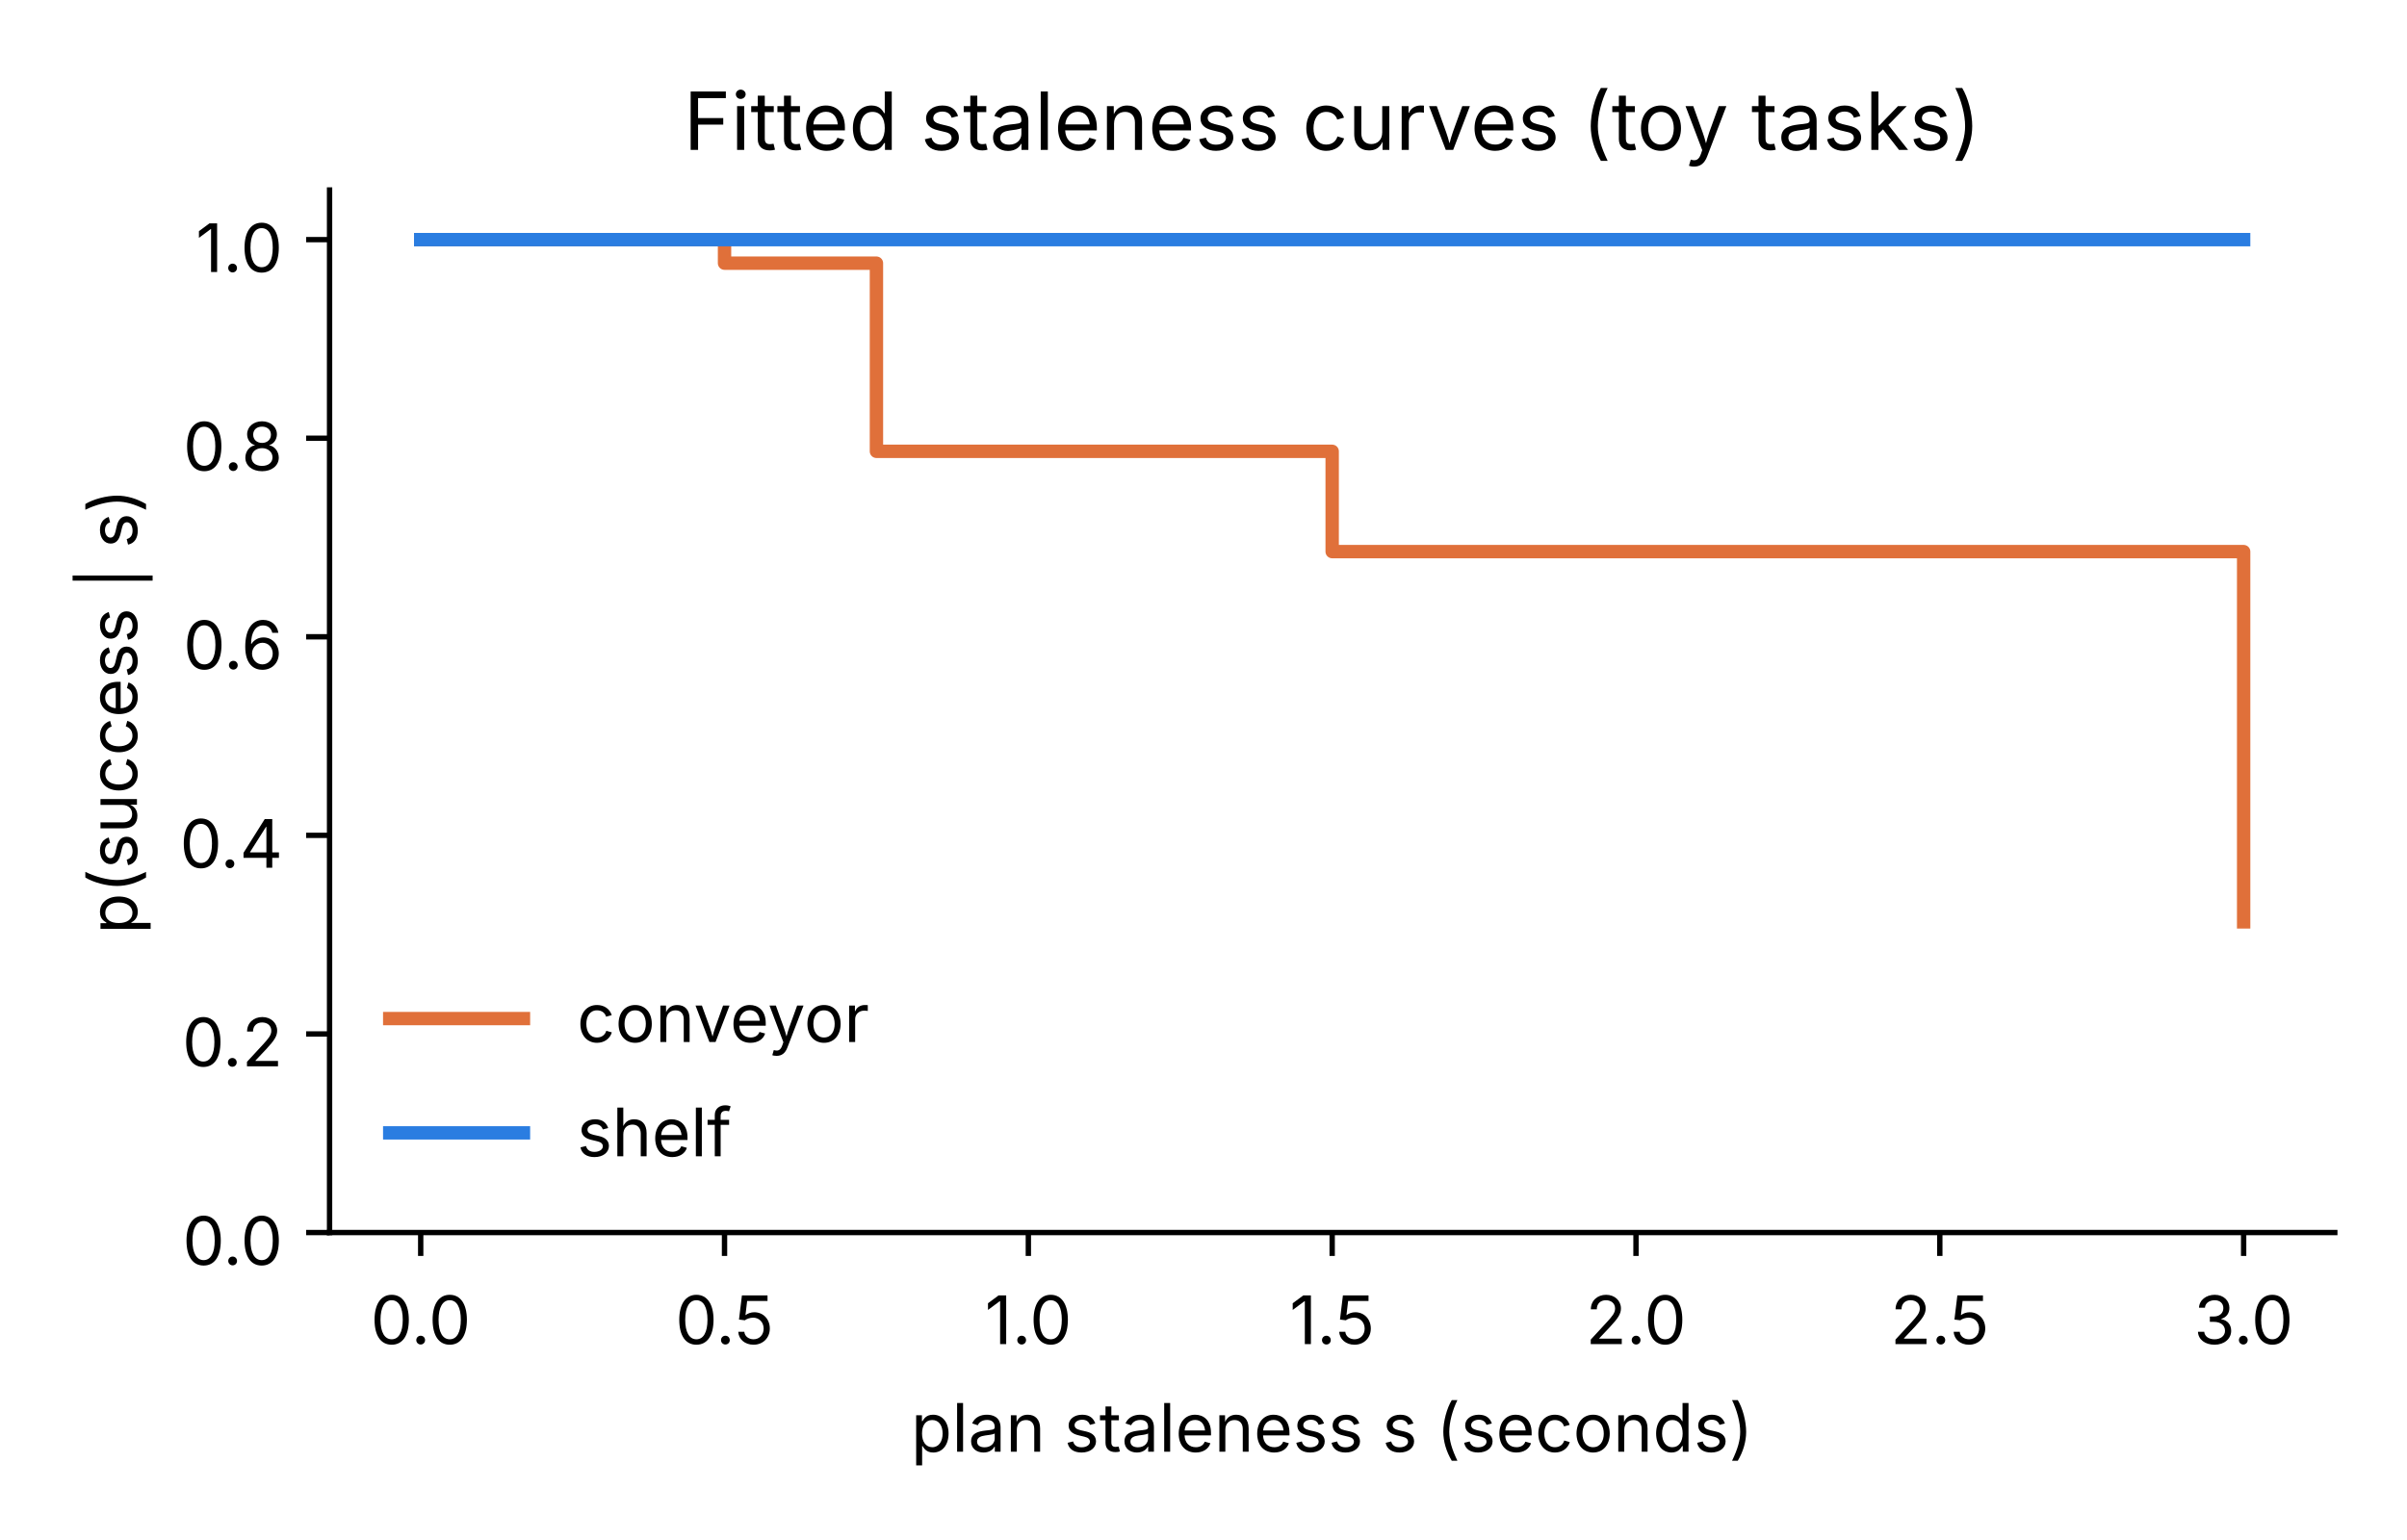
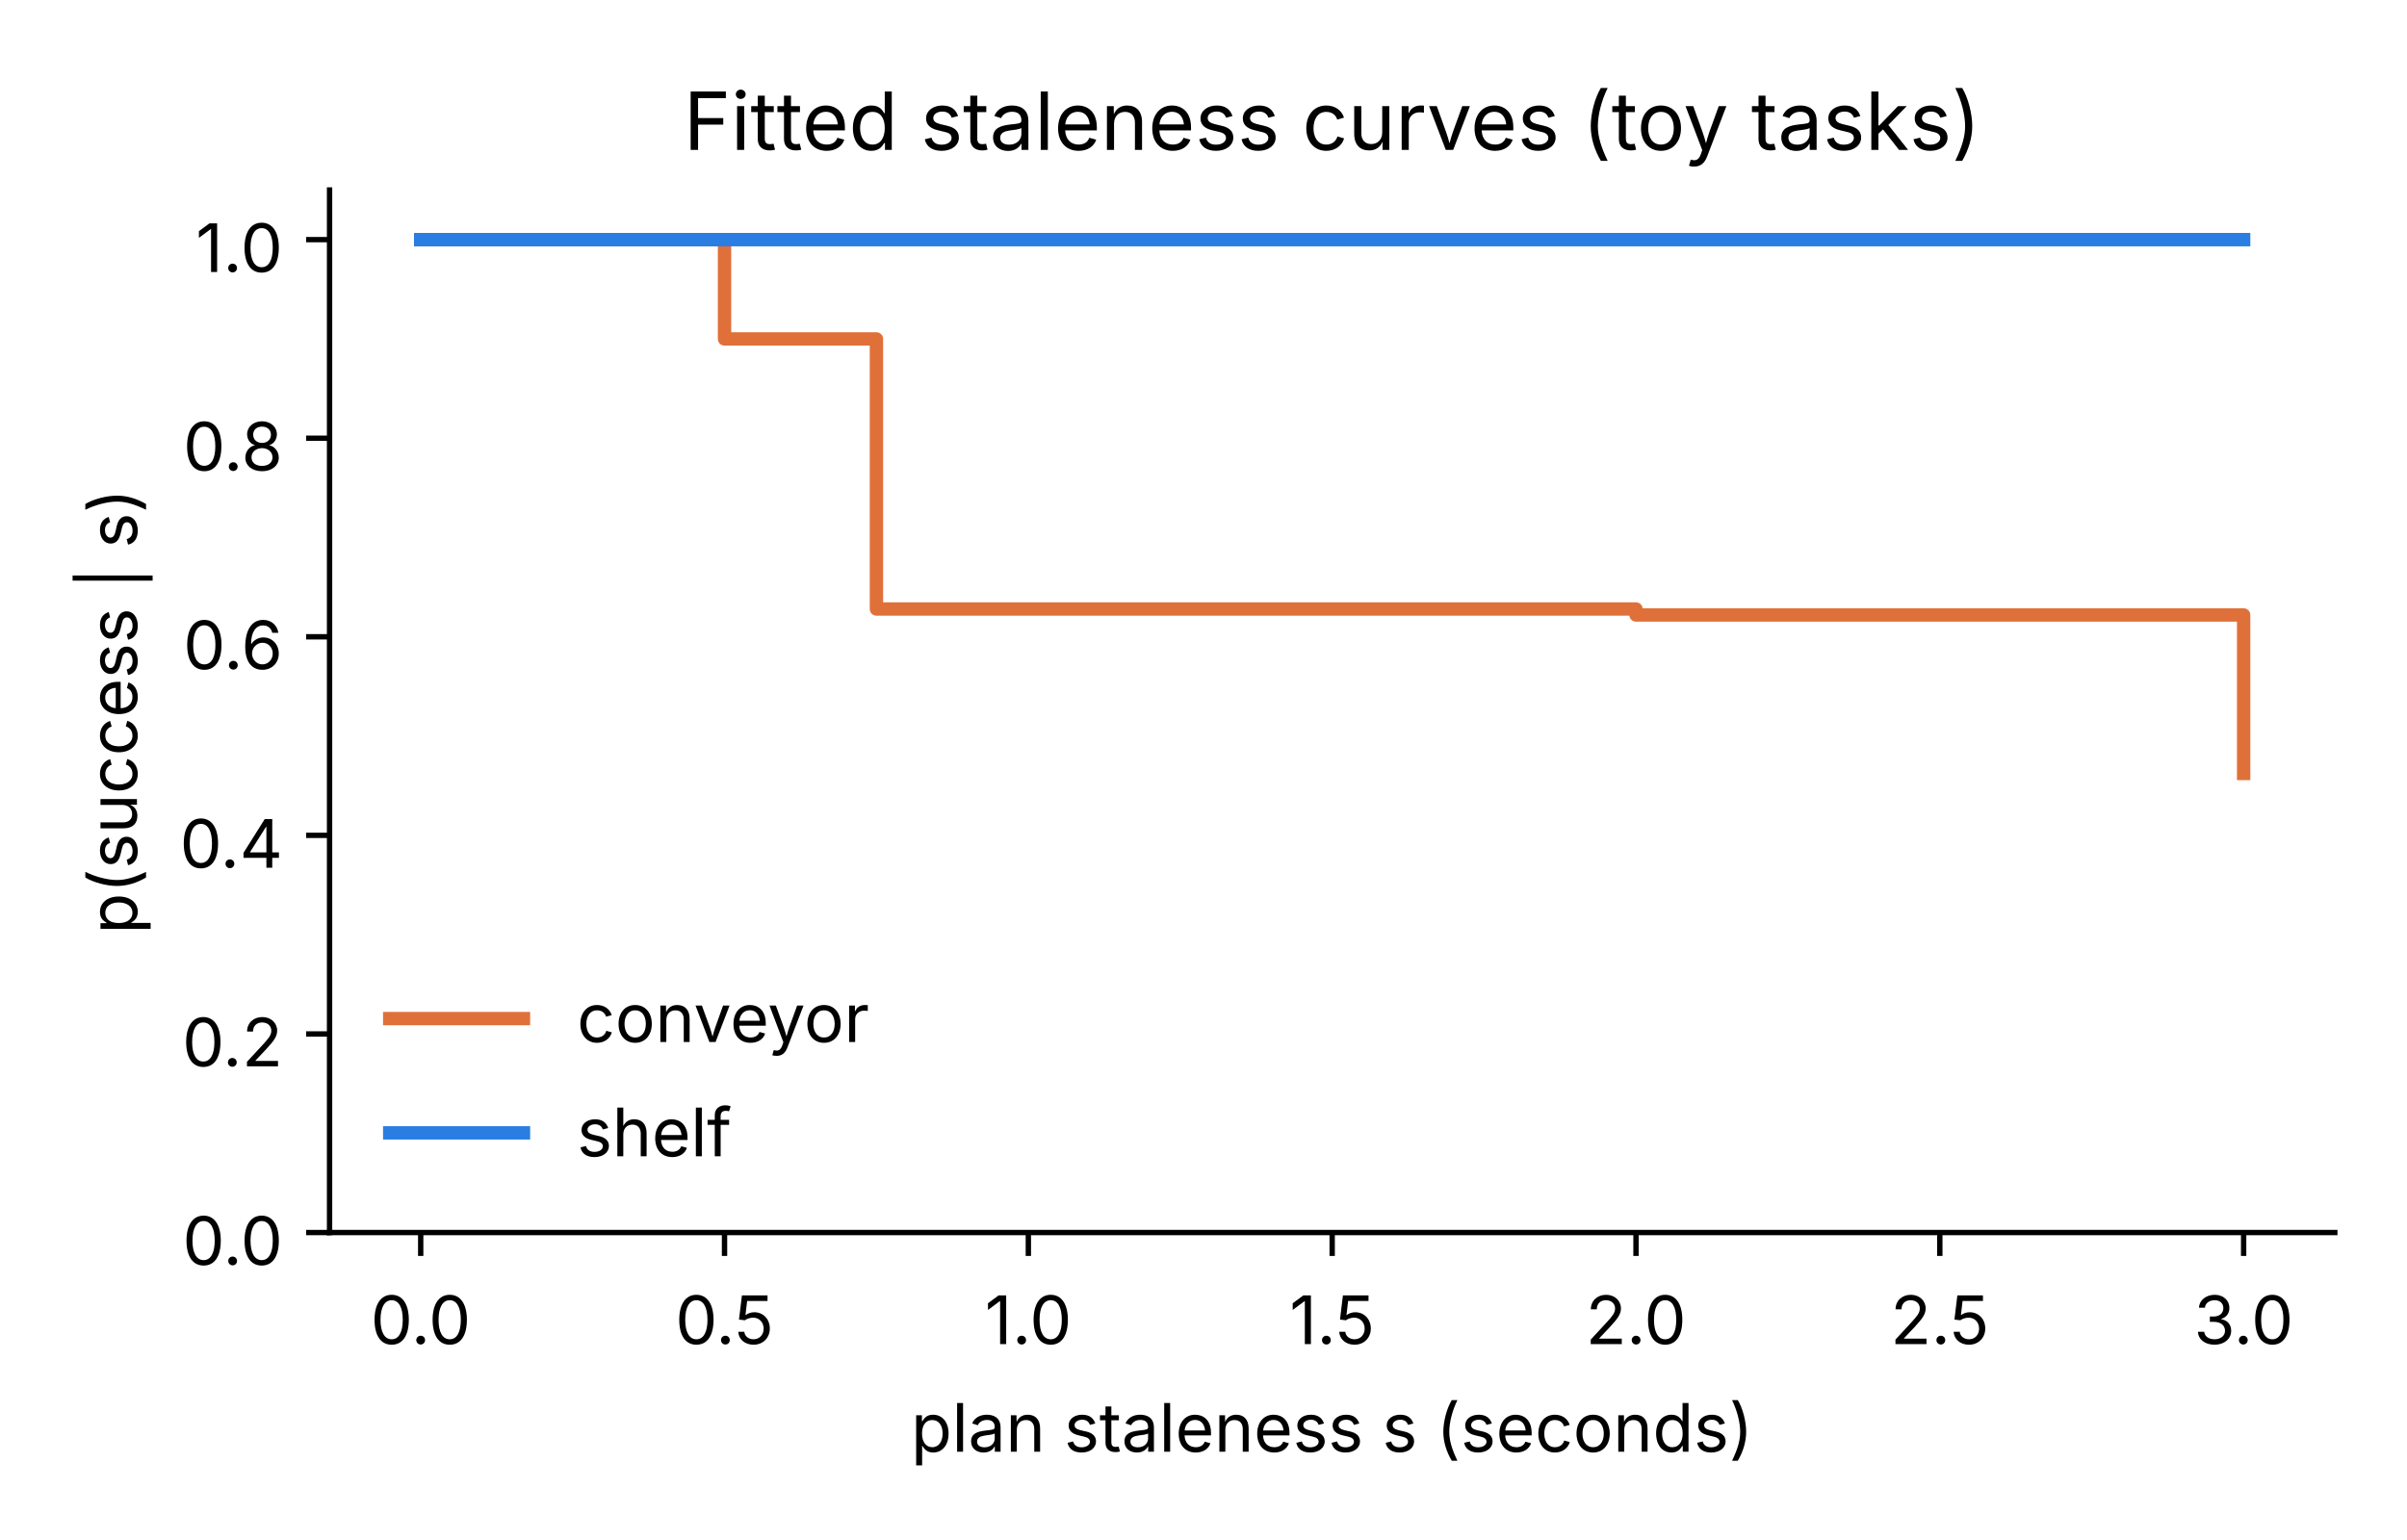
<svg xmlns="http://www.w3.org/2000/svg" xmlns:xlink="http://www.w3.org/1999/xlink" width="360pt" height="230.4pt" viewBox="0 0 360 230.4" version="1.1">
  <defs>
    <style type="text/css">*{stroke-linejoin: round; stroke-linecap: butt}</style>
  </defs>
  <g id="figure_1">
    <g id="patch_1">
      <path d="M 0 230.4  L 360 230.4  L 360 0  L 0 0  z " style="fill: #ffffff" />
    </g>
    <g id="axes_1">
      <g id="patch_2">
        <path d="M 49.29 184.401  L 349.2 184.401  L 349.2 28.425  L 49.29 28.425  z " style="fill: #ffffff" />
      </g>
      <g id="matplotlib.axis_1">
        <g id="xtick_1">
          <g id="line2d_1">
            <defs>
-               <path id="m341fdee918" d="M 0 0  L 0 3.5  " style="stroke: #000000; stroke-width: 0.8" />
+               <path id="m19a4abf89d" d="M 0 0  L 0 3.5  " style="stroke: #000000; stroke-width: 0.8" />
            </defs>
            <g>
-               <use xlink:href="#m341fdee918" x="62.922" y="184.401" style="stroke: #000000; stroke-width: 0.8" />
+               <use xlink:href="#m19a4abf89d" x="62.922" y="184.401" style="stroke: #000000; stroke-width: 0.8" />
            </g>
          </g>
          <g id="text_1">
            <text style="font-size: 10px; font-family: 'Inter', 'DejaVu Sans', 'Bitstream Vera Sans', 'Computer Modern Sans Serif', 'Lucida Grande', 'Verdana', 'Geneva', 'Lucid', 'Arial', 'Helvetica', 'Avant Garde', sans-serif; text-anchor: middle" x="62.922" y="201.088" transform="rotate(-0 62.9219 201.0883)">0.0</text>
          </g>
        </g>
        <g id="xtick_2">
          <g id="line2d_2">
            <g>
-               <use xlink:href="#m341fdee918" x="108.363" y="184.401" style="stroke: #000000; stroke-width: 0.8" />
+               <use xlink:href="#m19a4abf89d" x="108.363" y="184.401" style="stroke: #000000; stroke-width: 0.8" />
            </g>
          </g>
          <g id="text_2">
            <text style="font-size: 10px; font-family: 'Inter', 'DejaVu Sans', 'Bitstream Vera Sans', 'Computer Modern Sans Serif', 'Lucida Grande', 'Verdana', 'Geneva', 'Lucid', 'Arial', 'Helvetica', 'Avant Garde', sans-serif; text-anchor: middle" x="108.363" y="201.088" transform="rotate(-0 108.3629 201.0883)">0.5</text>
          </g>
        </g>
        <g id="xtick_3">
          <g id="line2d_3">
            <g>
-               <use xlink:href="#m341fdee918" x="153.804" y="184.401" style="stroke: #000000; stroke-width: 0.8" />
+               <use xlink:href="#m19a4abf89d" x="153.804" y="184.401" style="stroke: #000000; stroke-width: 0.8" />
            </g>
          </g>
          <g id="text_3">
            <text style="font-size: 10px; font-family: 'Inter', 'DejaVu Sans', 'Bitstream Vera Sans', 'Computer Modern Sans Serif', 'Lucida Grande', 'Verdana', 'Geneva', 'Lucid', 'Arial', 'Helvetica', 'Avant Garde', sans-serif; text-anchor: middle" x="153.804" y="201.088" transform="rotate(-0 153.8038 201.0883)">1.0</text>
          </g>
        </g>
        <g id="xtick_4">
          <g id="line2d_4">
            <g>
-               <use xlink:href="#m341fdee918" x="199.245" y="184.401" style="stroke: #000000; stroke-width: 0.8" />
+               <use xlink:href="#m19a4abf89d" x="199.245" y="184.401" style="stroke: #000000; stroke-width: 0.8" />
            </g>
          </g>
          <g id="text_4">
            <text style="font-size: 10px; font-family: 'Inter', 'DejaVu Sans', 'Bitstream Vera Sans', 'Computer Modern Sans Serif', 'Lucida Grande', 'Verdana', 'Geneva', 'Lucid', 'Arial', 'Helvetica', 'Avant Garde', sans-serif; text-anchor: middle" x="199.245" y="201.088" transform="rotate(-0 199.2448 201.0883)">1.5</text>
          </g>
        </g>
        <g id="xtick_5">
          <g id="line2d_5">
            <g>
-               <use xlink:href="#m341fdee918" x="244.686" y="184.401" style="stroke: #000000; stroke-width: 0.8" />
+               <use xlink:href="#m19a4abf89d" x="244.686" y="184.401" style="stroke: #000000; stroke-width: 0.8" />
            </g>
          </g>
          <g id="text_5">
            <text style="font-size: 10px; font-family: 'Inter', 'DejaVu Sans', 'Bitstream Vera Sans', 'Computer Modern Sans Serif', 'Lucida Grande', 'Verdana', 'Geneva', 'Lucid', 'Arial', 'Helvetica', 'Avant Garde', sans-serif; text-anchor: middle" x="244.686" y="201.088" transform="rotate(-0 244.6858 201.0883)">2.0</text>
          </g>
        </g>
        <g id="xtick_6">
          <g id="line2d_6">
            <g>
-               <use xlink:href="#m341fdee918" x="290.127" y="184.401" style="stroke: #000000; stroke-width: 0.8" />
+               <use xlink:href="#m19a4abf89d" x="290.127" y="184.401" style="stroke: #000000; stroke-width: 0.8" />
            </g>
          </g>
          <g id="text_6">
            <text style="font-size: 10px; font-family: 'Inter', 'DejaVu Sans', 'Bitstream Vera Sans', 'Computer Modern Sans Serif', 'Lucida Grande', 'Verdana', 'Geneva', 'Lucid', 'Arial', 'Helvetica', 'Avant Garde', sans-serif; text-anchor: middle" x="290.127" y="201.088" transform="rotate(-0 290.1267 201.0883)">2.5</text>
          </g>
        </g>
        <g id="xtick_7">
          <g id="line2d_7">
            <g>
-               <use xlink:href="#m341fdee918" x="335.568" y="184.401" style="stroke: #000000; stroke-width: 0.8" />
+               <use xlink:href="#m19a4abf89d" x="335.568" y="184.401" style="stroke: #000000; stroke-width: 0.8" />
            </g>
          </g>
          <g id="text_7">
            <text style="font-size: 10px; font-family: 'Inter', 'DejaVu Sans', 'Bitstream Vera Sans', 'Computer Modern Sans Serif', 'Lucida Grande', 'Verdana', 'Geneva', 'Lucid', 'Arial', 'Helvetica', 'Avant Garde', sans-serif; text-anchor: middle" x="335.568" y="201.088" transform="rotate(-0 335.5677 201.0883)">3.0</text>
          </g>
        </g>
        <g id="text_8">
          <text style="font-size: 10px; font-family: 'Inter', 'DejaVu Sans', 'Bitstream Vera Sans', 'Computer Modern Sans Serif', 'Lucida Grande', 'Verdana', 'Geneva', 'Lucid', 'Arial', 'Helvetica', 'Avant Garde', sans-serif; text-anchor: middle" x="199.245" y="217.188" transform="rotate(-0 199.2448 217.1879)">plan staleness s (seconds)</text>
        </g>
      </g>
      <g id="matplotlib.axis_2">
        <g id="ytick_1">
          <g id="line2d_8">
            <defs>
-               <path id="m7825494768" d="M 0 0  L -3.5 0  " style="stroke: #000000; stroke-width: 0.8" />
+               <path id="m222084eab5" d="M 0 0  L -3.5 0  " style="stroke: #000000; stroke-width: 0.8" />
            </defs>
            <g>
-               <use xlink:href="#m7825494768" x="49.29" y="184.401" style="stroke: #000000; stroke-width: 0.8" />
+               <use xlink:href="#m222084eab5" x="49.29" y="184.401" style="stroke: #000000; stroke-width: 0.8" />
            </g>
          </g>
          <g id="text_9">
            <text style="font-size: 10px; font-family: 'Inter', 'DejaVu Sans', 'Bitstream Vera Sans', 'Computer Modern Sans Serif', 'Lucida Grande', 'Verdana', 'Geneva', 'Lucid', 'Arial', 'Helvetica', 'Avant Garde', sans-serif; text-anchor: end" x="42.29" y="189.245" transform="rotate(-0 42.28961 189.2445)">0.0</text>
          </g>
        </g>
        <g id="ytick_2">
          <g id="line2d_9">
            <g>
-               <use xlink:href="#m7825494768" x="49.29" y="154.691" style="stroke: #000000; stroke-width: 0.8" />
+               <use xlink:href="#m222084eab5" x="49.29" y="154.691" style="stroke: #000000; stroke-width: 0.8" />
            </g>
          </g>
          <g id="text_10">
            <text style="font-size: 10px; font-family: 'Inter', 'DejaVu Sans', 'Bitstream Vera Sans', 'Computer Modern Sans Serif', 'Lucida Grande', 'Verdana', 'Geneva', 'Lucid', 'Arial', 'Helvetica', 'Avant Garde', sans-serif; text-anchor: end" x="42.29" y="159.535" transform="rotate(-0 42.28961 159.5349)">0.2</text>
          </g>
        </g>
        <g id="ytick_3">
          <g id="line2d_10">
            <g>
-               <use xlink:href="#m7825494768" x="49.29" y="124.981" style="stroke: #000000; stroke-width: 0.8" />
+               <use xlink:href="#m222084eab5" x="49.29" y="124.981" style="stroke: #000000; stroke-width: 0.8" />
            </g>
          </g>
          <g id="text_11">
            <text style="font-size: 10px; font-family: 'Inter', 'DejaVu Sans', 'Bitstream Vera Sans', 'Computer Modern Sans Serif', 'Lucida Grande', 'Verdana', 'Geneva', 'Lucid', 'Arial', 'Helvetica', 'Avant Garde', sans-serif; text-anchor: end" x="42.29" y="129.825" transform="rotate(-0 42.28961 129.8252)">0.4</text>
          </g>
        </g>
        <g id="ytick_4">
          <g id="line2d_11">
            <g>
-               <use xlink:href="#m7825494768" x="49.29" y="95.272" style="stroke: #000000; stroke-width: 0.8" />
+               <use xlink:href="#m222084eab5" x="49.29" y="95.272" style="stroke: #000000; stroke-width: 0.8" />
            </g>
          </g>
          <g id="text_12">
            <text style="font-size: 10px; font-family: 'Inter', 'DejaVu Sans', 'Bitstream Vera Sans', 'Computer Modern Sans Serif', 'Lucida Grande', 'Verdana', 'Geneva', 'Lucid', 'Arial', 'Helvetica', 'Avant Garde', sans-serif; text-anchor: end" x="42.29" y="100.116" transform="rotate(-0 42.28961 100.1155)">0.6</text>
          </g>
        </g>
        <g id="ytick_5">
          <g id="line2d_12">
            <g>
-               <use xlink:href="#m7825494768" x="49.29" y="65.562" style="stroke: #000000; stroke-width: 0.8" />
+               <use xlink:href="#m222084eab5" x="49.29" y="65.562" style="stroke: #000000; stroke-width: 0.8" />
            </g>
          </g>
          <g id="text_13">
            <text style="font-size: 10px; font-family: 'Inter', 'DejaVu Sans', 'Bitstream Vera Sans', 'Computer Modern Sans Serif', 'Lucida Grande', 'Verdana', 'Geneva', 'Lucid', 'Arial', 'Helvetica', 'Avant Garde', sans-serif; text-anchor: end" x="42.29" y="70.406" transform="rotate(-0 42.28961 70.40584)">0.8</text>
          </g>
        </g>
        <g id="ytick_6">
          <g id="line2d_13">
            <g>
-               <use xlink:href="#m7825494768" x="49.29" y="35.852" style="stroke: #000000; stroke-width: 0.8" />
+               <use xlink:href="#m222084eab5" x="49.29" y="35.852" style="stroke: #000000; stroke-width: 0.8" />
            </g>
          </g>
          <g id="text_14">
            <text style="font-size: 10px; font-family: 'Inter', 'DejaVu Sans', 'Bitstream Vera Sans', 'Computer Modern Sans Serif', 'Lucida Grande', 'Verdana', 'Geneva', 'Lucid', 'Arial', 'Helvetica', 'Avant Garde', sans-serif; text-anchor: end" x="42.29" y="40.696" transform="rotate(-0 42.28961 40.69617)">1.0</text>
          </g>
        </g>
        <g id="text_15">
          <text style="font-size: 10px; font-family: 'Inter', 'DejaVu Sans', 'Bitstream Vera Sans', 'Computer Modern Sans Serif', 'Lucida Grande', 'Verdana', 'Geneva', 'Lucid', 'Arial', 'Helvetica', 'Avant Garde', sans-serif; text-anchor: middle" x="20.481" y="106.413" transform="rotate(-90 20.48062 106.4129)">p(success | s)</text>
        </g>
      </g>
      <g id="line2d_14">
-         <path d="M 62.922 35.852  L 67.466 35.852  L 67.466 35.852  L 72.01 35.852  L 72.01 35.852  L 76.554 35.852  L 76.554 35.852  L 81.098 35.852  L 81.098 35.852  L 85.642 35.852  L 85.642 35.852  L 90.186 35.852  L 90.186 35.852  L 94.731 35.852  L 94.731 35.852  L 99.275 35.852  L 99.275 35.852  L 103.819 35.852  L 103.819 35.852  L 108.363 35.852  L 108.363 39.373  L 112.907 39.373  L 112.907 39.373  L 117.451 39.373  L 117.451 39.373  L 121.995 39.373  L 121.995 39.373  L 126.539 39.373  L 126.539 39.373  L 131.083 39.373  L 131.083 67.523  L 135.627 67.523  L 135.627 67.523  L 140.172 67.523  L 140.172 67.523  L 144.716 67.523  L 144.716 67.523  L 149.26 67.523  L 149.26 67.523  L 153.804 67.523  L 153.804 67.523  L 158.348 67.523  L 158.348 67.523  L 162.892 67.523  L 162.892 67.523  L 167.436 67.523  L 167.436 67.523  L 171.98 67.523  L 171.98 67.523  L 176.524 67.523  L 176.524 67.523  L 181.068 67.523  L 181.068 67.523  L 185.613 67.523  L 185.613 67.523  L 190.157 67.523  L 190.157 67.523  L 194.701 67.523  L 194.701 67.523  L 199.245 67.523  L 199.245 82.526  L 203.789 82.526  L 203.789 82.526  L 208.333 82.526  L 208.333 82.526  L 212.877 82.526  L 212.877 82.526  L 217.421 82.526  L 217.421 82.526  L 221.965 82.526  L 221.965 82.526  L 226.509 82.526  L 226.509 82.526  L 231.053 82.526  L 231.053 82.526  L 235.598 82.526  L 235.598 82.526  L 240.142 82.526  L 240.142 82.526  L 244.686 82.526  L 244.686 82.526  L 249.23 82.526  L 249.23 82.526  L 253.774 82.526  L 253.774 82.526  L 258.318 82.526  L 258.318 82.526  L 262.862 82.526  L 262.862 82.526  L 267.406 82.526  L 267.406 82.526  L 271.95 82.526  L 271.95 82.526  L 276.494 82.526  L 276.494 82.526  L 281.039 82.526  L 281.039 82.526  L 285.583 82.526  L 285.583 82.526  L 290.127 82.526  L 290.127 82.526  L 294.671 82.526  L 294.671 82.526  L 299.215 82.526  L 299.215 82.526  L 303.759 82.526  L 303.759 82.526  L 308.303 82.526  L 308.303 82.526  L 312.847 82.526  L 312.847 82.526  L 317.391 82.526  L 317.391 82.526  L 321.935 82.526  L 321.935 82.526  L 326.48 82.526  L 326.48 82.526  L 331.024 82.526  L 331.024 82.526  L 335.568 82.526  L 335.568 137.92  " clip-path="url(#p06c280d4d7)" style="fill: none; stroke: #e0703a; stroke-width: 2; stroke-linecap: square" />
+         <path d="M 62.922 35.852  L 67.466 35.852  L 67.466 35.852  L 72.01 35.852  L 72.01 35.852  L 76.554 35.852  L 76.554 35.852  L 81.098 35.852  L 81.098 35.852  L 85.642 35.852  L 85.642 35.852  L 90.186 35.852  L 90.186 35.852  L 94.731 35.852  L 94.731 35.852  L 99.275 35.852  L 99.275 35.852  L 103.819 35.852  L 103.819 35.852  L 108.363 35.852  L 108.363 50.707  L 112.907 50.707  L 112.907 50.707  L 117.451 50.707  L 117.451 50.707  L 121.995 50.707  L 121.995 50.707  L 126.539 50.707  L 126.539 50.707  L 131.083 50.707  L 131.083 91.112  L 135.627 91.112  L 135.627 91.112  L 140.172 91.112  L 140.172 91.112  L 144.716 91.112  L 144.716 91.112  L 149.26 91.112  L 149.26 91.112  L 153.804 91.112  L 153.804 91.112  L 158.348 91.112  L 158.348 91.112  L 162.892 91.112  L 162.892 91.112  L 167.436 91.112  L 167.436 91.112  L 171.98 91.112  L 171.98 91.112  L 176.524 91.112  L 176.524 91.112  L 181.068 91.112  L 181.068 91.112  L 185.613 91.112  L 185.613 91.112  L 190.157 91.112  L 190.157 91.112  L 194.701 91.112  L 194.701 91.112  L 199.245 91.112  L 199.245 91.112  L 203.789 91.112  L 203.789 91.112  L 208.333 91.112  L 208.333 91.112  L 212.877 91.112  L 212.877 91.112  L 217.421 91.112  L 217.421 91.112  L 221.965 91.112  L 221.965 91.112  L 226.509 91.112  L 226.509 91.112  L 231.053 91.112  L 231.053 91.112  L 235.598 91.112  L 235.598 91.112  L 240.142 91.112  L 240.142 91.112  L 244.686 91.112  L 244.686 92.004  L 249.23 92.004  L 249.23 92.004  L 253.774 92.004  L 253.774 92.004  L 258.318 92.004  L 258.318 92.004  L 262.862 92.004  L 262.862 92.004  L 267.406 92.004  L 267.406 92.004  L 271.95 92.004  L 271.95 92.004  L 276.494 92.004  L 276.494 92.004  L 281.039 92.004  L 281.039 92.004  L 285.583 92.004  L 285.583 92.004  L 290.127 92.004  L 290.127 92.004  L 294.671 92.004  L 294.671 92.004  L 299.215 92.004  L 299.215 92.004  L 303.759 92.004  L 303.759 92.004  L 308.303 92.004  L 308.303 92.004  L 312.847 92.004  L 312.847 92.004  L 317.391 92.004  L 317.391 92.004  L 321.935 92.004  L 321.935 92.004  L 326.48 92.004  L 326.48 92.004  L 331.024 92.004  L 331.024 92.004  L 335.568 92.004  L 335.568 115.712  " clip-path="url(#p5889cc9d48)" style="fill: none; stroke: #e0703a; stroke-width: 2; stroke-linecap: square" />
      </g>
      <g id="line2d_15">
-         <path d="M 62.922 35.852  L 67.466 35.852  L 67.466 35.852  L 72.01 35.852  L 72.01 35.852  L 76.554 35.852  L 76.554 35.852  L 81.098 35.852  L 81.098 35.852  L 85.642 35.852  L 85.642 35.852  L 90.186 35.852  L 90.186 35.852  L 94.731 35.852  L 94.731 35.852  L 99.275 35.852  L 99.275 35.852  L 103.819 35.852  L 103.819 35.852  L 108.363 35.852  L 108.363 35.852  L 112.907 35.852  L 112.907 35.852  L 117.451 35.852  L 117.451 35.852  L 121.995 35.852  L 121.995 35.852  L 126.539 35.852  L 126.539 35.852  L 131.083 35.852  L 131.083 35.852  L 135.627 35.852  L 135.627 35.852  L 140.172 35.852  L 140.172 35.852  L 144.716 35.852  L 144.716 35.852  L 149.26 35.852  L 149.26 35.852  L 153.804 35.852  L 153.804 35.852  L 158.348 35.852  L 158.348 35.852  L 162.892 35.852  L 162.892 35.852  L 167.436 35.852  L 167.436 35.852  L 171.98 35.852  L 171.98 35.852  L 176.524 35.852  L 176.524 35.852  L 181.068 35.852  L 181.068 35.852  L 185.613 35.852  L 185.613 35.852  L 190.157 35.852  L 190.157 35.852  L 194.701 35.852  L 194.701 35.852  L 199.245 35.852  L 199.245 35.852  L 203.789 35.852  L 203.789 35.852  L 208.333 35.852  L 208.333 35.852  L 212.877 35.852  L 212.877 35.852  L 217.421 35.852  L 217.421 35.852  L 221.965 35.852  L 221.965 35.852  L 226.509 35.852  L 226.509 35.852  L 231.053 35.852  L 231.053 35.852  L 235.598 35.852  L 235.598 35.852  L 240.142 35.852  L 240.142 35.852  L 244.686 35.852  L 244.686 35.852  L 249.23 35.852  L 249.23 35.852  L 253.774 35.852  L 253.774 35.852  L 258.318 35.852  L 258.318 35.852  L 262.862 35.852  L 262.862 35.852  L 267.406 35.852  L 267.406 35.852  L 271.95 35.852  L 271.95 35.852  L 276.494 35.852  L 276.494 35.852  L 281.039 35.852  L 281.039 35.852  L 285.583 35.852  L 285.583 35.852  L 290.127 35.852  L 290.127 35.852  L 294.671 35.852  L 294.671 35.852  L 299.215 35.852  L 299.215 35.852  L 303.759 35.852  L 303.759 35.852  L 308.303 35.852  L 308.303 35.852  L 312.847 35.852  L 312.847 35.852  L 317.391 35.852  L 317.391 35.852  L 321.935 35.852  L 321.935 35.852  L 326.48 35.852  L 326.48 35.852  L 331.024 35.852  L 331.024 35.852  L 335.568 35.852  L 335.568 35.852  " clip-path="url(#p06c280d4d7)" style="fill: none; stroke: #2a7de1; stroke-width: 2; stroke-linecap: square" />
+         <path d="M 62.922 35.852  L 67.466 35.852  L 67.466 35.852  L 72.01 35.852  L 72.01 35.852  L 76.554 35.852  L 76.554 35.852  L 81.098 35.852  L 81.098 35.852  L 85.642 35.852  L 85.642 35.852  L 90.186 35.852  L 90.186 35.852  L 94.731 35.852  L 94.731 35.852  L 99.275 35.852  L 99.275 35.852  L 103.819 35.852  L 103.819 35.852  L 108.363 35.852  L 108.363 35.852  L 112.907 35.852  L 112.907 35.852  L 117.451 35.852  L 117.451 35.852  L 121.995 35.852  L 121.995 35.852  L 126.539 35.852  L 126.539 35.852  L 131.083 35.852  L 131.083 35.852  L 135.627 35.852  L 135.627 35.852  L 140.172 35.852  L 140.172 35.852  L 144.716 35.852  L 144.716 35.852  L 149.26 35.852  L 149.26 35.852  L 153.804 35.852  L 153.804 35.852  L 158.348 35.852  L 158.348 35.852  L 162.892 35.852  L 162.892 35.852  L 167.436 35.852  L 167.436 35.852  L 171.98 35.852  L 171.98 35.852  L 176.524 35.852  L 176.524 35.852  L 181.068 35.852  L 181.068 35.852  L 185.613 35.852  L 185.613 35.852  L 190.157 35.852  L 190.157 35.852  L 194.701 35.852  L 194.701 35.852  L 199.245 35.852  L 199.245 35.852  L 203.789 35.852  L 203.789 35.852  L 208.333 35.852  L 208.333 35.852  L 212.877 35.852  L 212.877 35.852  L 217.421 35.852  L 217.421 35.852  L 221.965 35.852  L 221.965 35.852  L 226.509 35.852  L 226.509 35.852  L 231.053 35.852  L 231.053 35.852  L 235.598 35.852  L 235.598 35.852  L 240.142 35.852  L 240.142 35.852  L 244.686 35.852  L 244.686 35.852  L 249.23 35.852  L 249.23 35.852  L 253.774 35.852  L 253.774 35.852  L 258.318 35.852  L 258.318 35.852  L 262.862 35.852  L 262.862 35.852  L 267.406 35.852  L 267.406 35.852  L 271.95 35.852  L 271.95 35.852  L 276.494 35.852  L 276.494 35.852  L 281.039 35.852  L 281.039 35.852  L 285.583 35.852  L 285.583 35.852  L 290.127 35.852  L 290.127 35.852  L 294.671 35.852  L 294.671 35.852  L 299.215 35.852  L 299.215 35.852  L 303.759 35.852  L 303.759 35.852  L 308.303 35.852  L 308.303 35.852  L 312.847 35.852  L 312.847 35.852  L 317.391 35.852  L 317.391 35.852  L 321.935 35.852  L 321.935 35.852  L 326.48 35.852  L 326.48 35.852  L 331.024 35.852  L 331.024 35.852  L 335.568 35.852  L 335.568 35.852  " clip-path="url(#p5889cc9d48)" style="fill: none; stroke: #2a7de1; stroke-width: 2; stroke-linecap: square" />
      </g>
      <g id="patch_3">
        <path d="M 49.29 184.401  L 49.29 28.425  " style="fill: none; stroke: #000000; stroke-width: 0.8; stroke-linejoin: miter; stroke-linecap: square" />
      </g>
      <g id="patch_4">
        <path d="M 49.29 184.401  L 349.2 184.401  " style="fill: none; stroke: #000000; stroke-width: 0.8; stroke-linejoin: miter; stroke-linecap: square" />
      </g>
      <g id="text_16">
        <text style="font-size: 12px; font-family: 'Inter', 'DejaVu Sans', 'Bitstream Vera Sans', 'Computer Modern Sans Serif', 'Lucida Grande', 'Verdana', 'Geneva', 'Lucid', 'Arial', 'Helvetica', 'Avant Garde', sans-serif; text-anchor: middle" x="199.245" y="22.425" transform="rotate(-0 199.2448 22.425)">Fitted staleness curves (toy tasks)</text>
      </g>
      <g id="legend_1">
        <g id="line2d_16">
          <path d="M 58.29 152.389  L 68.29 152.389  L 68.29 152.389  L 78.29 152.389  L 78.29 152.389  " style="fill: none; stroke: #e0703a; stroke-width: 2; stroke-linecap: square" />
        </g>
        <g id="text_17">
          <text style="font-size: 10px; font-family: 'Inter', 'DejaVu Sans', 'Bitstream Vera Sans', 'Computer Modern Sans Serif', 'Lucida Grande', 'Verdana', 'Geneva', 'Lucid', 'Arial', 'Helvetica', 'Avant Garde', sans-serif; text-anchor: start" x="86.29" y="155.889" transform="rotate(-0 86.28961 155.8891)">conveyor</text>
        </g>
        <g id="line2d_17">
          <path d="M 58.29 169.489  L 68.29 169.489  L 68.29 169.489  L 78.29 169.489  L 78.29 169.489  " style="fill: none; stroke: #2a7de1; stroke-width: 2; stroke-linecap: square" />
        </g>
        <g id="text_18">
          <text style="font-size: 10px; font-family: 'Inter', 'DejaVu Sans', 'Bitstream Vera Sans', 'Computer Modern Sans Serif', 'Lucida Grande', 'Verdana', 'Geneva', 'Lucid', 'Arial', 'Helvetica', 'Avant Garde', sans-serif; text-anchor: start" x="86.29" y="172.989" transform="rotate(-0 86.28961 172.9887)">shelf</text>
        </g>
      </g>
    </g>
  </g>
  <defs>
-     <clipPath id="p06c280d4d7">
+     <clipPath id="p5889cc9d48">
      <rect x="49.29" y="28.425" width="299.91" height="155.976" />
    </clipPath>
  </defs>
</svg>
